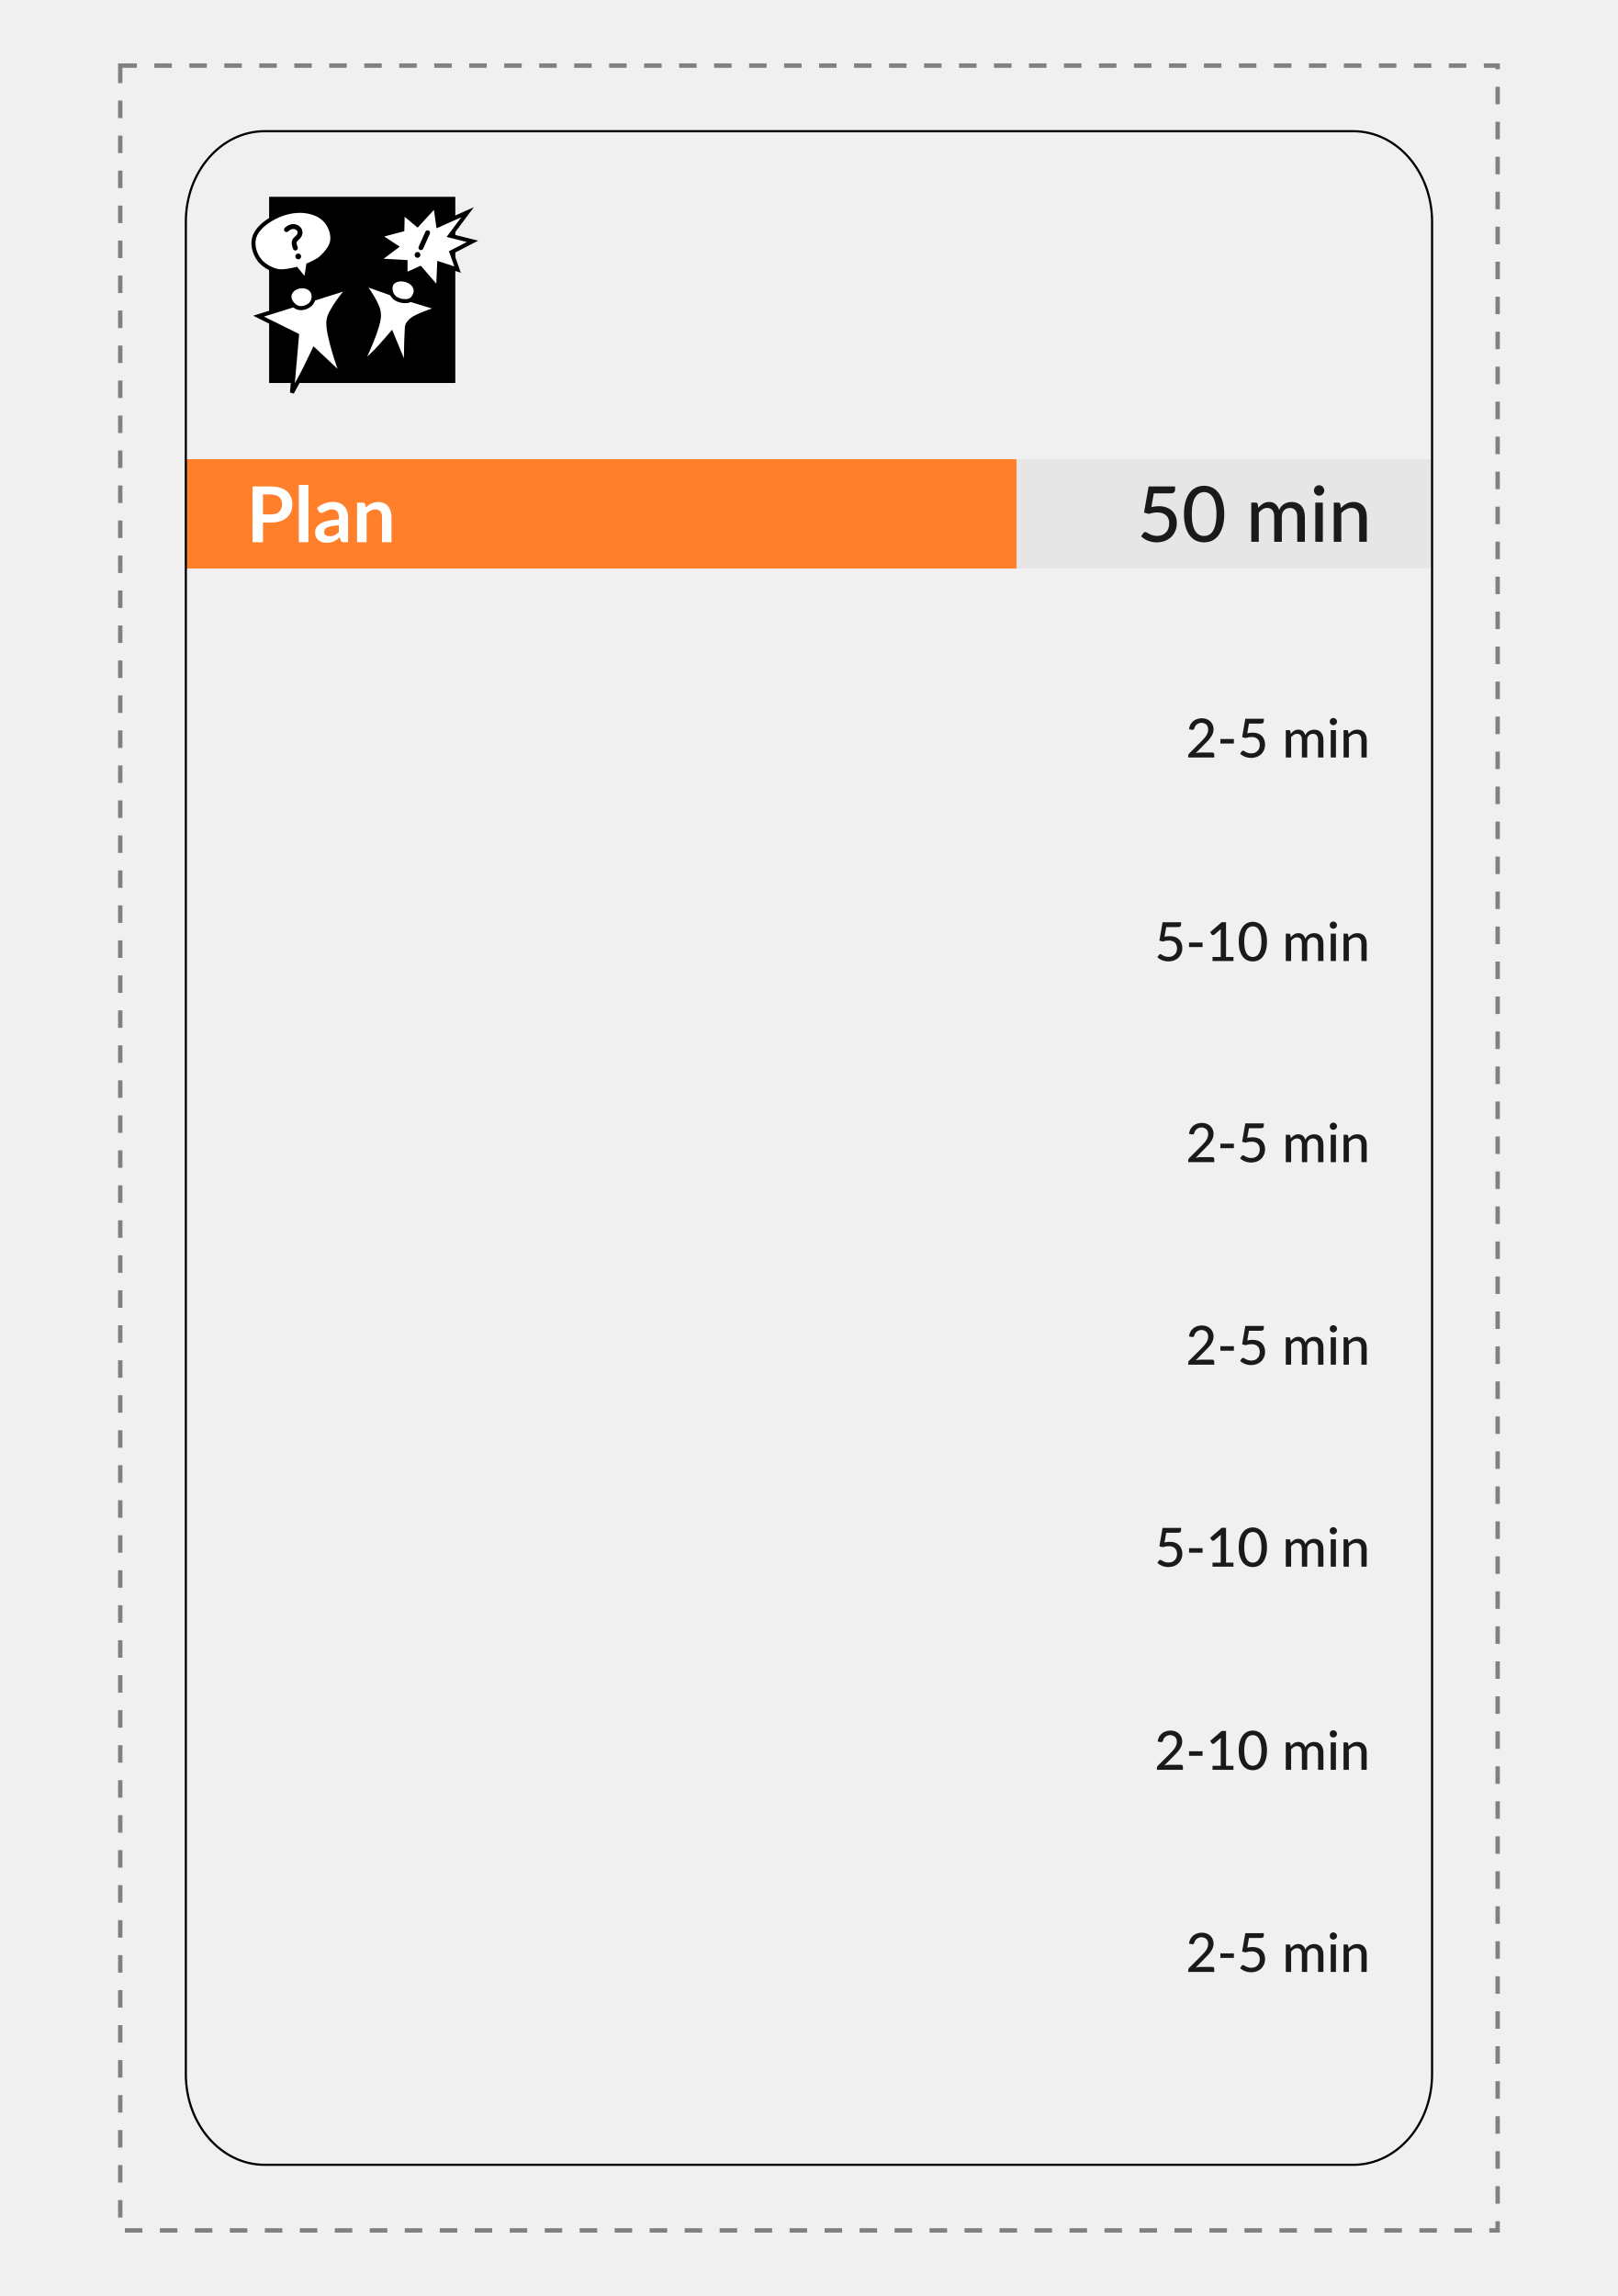
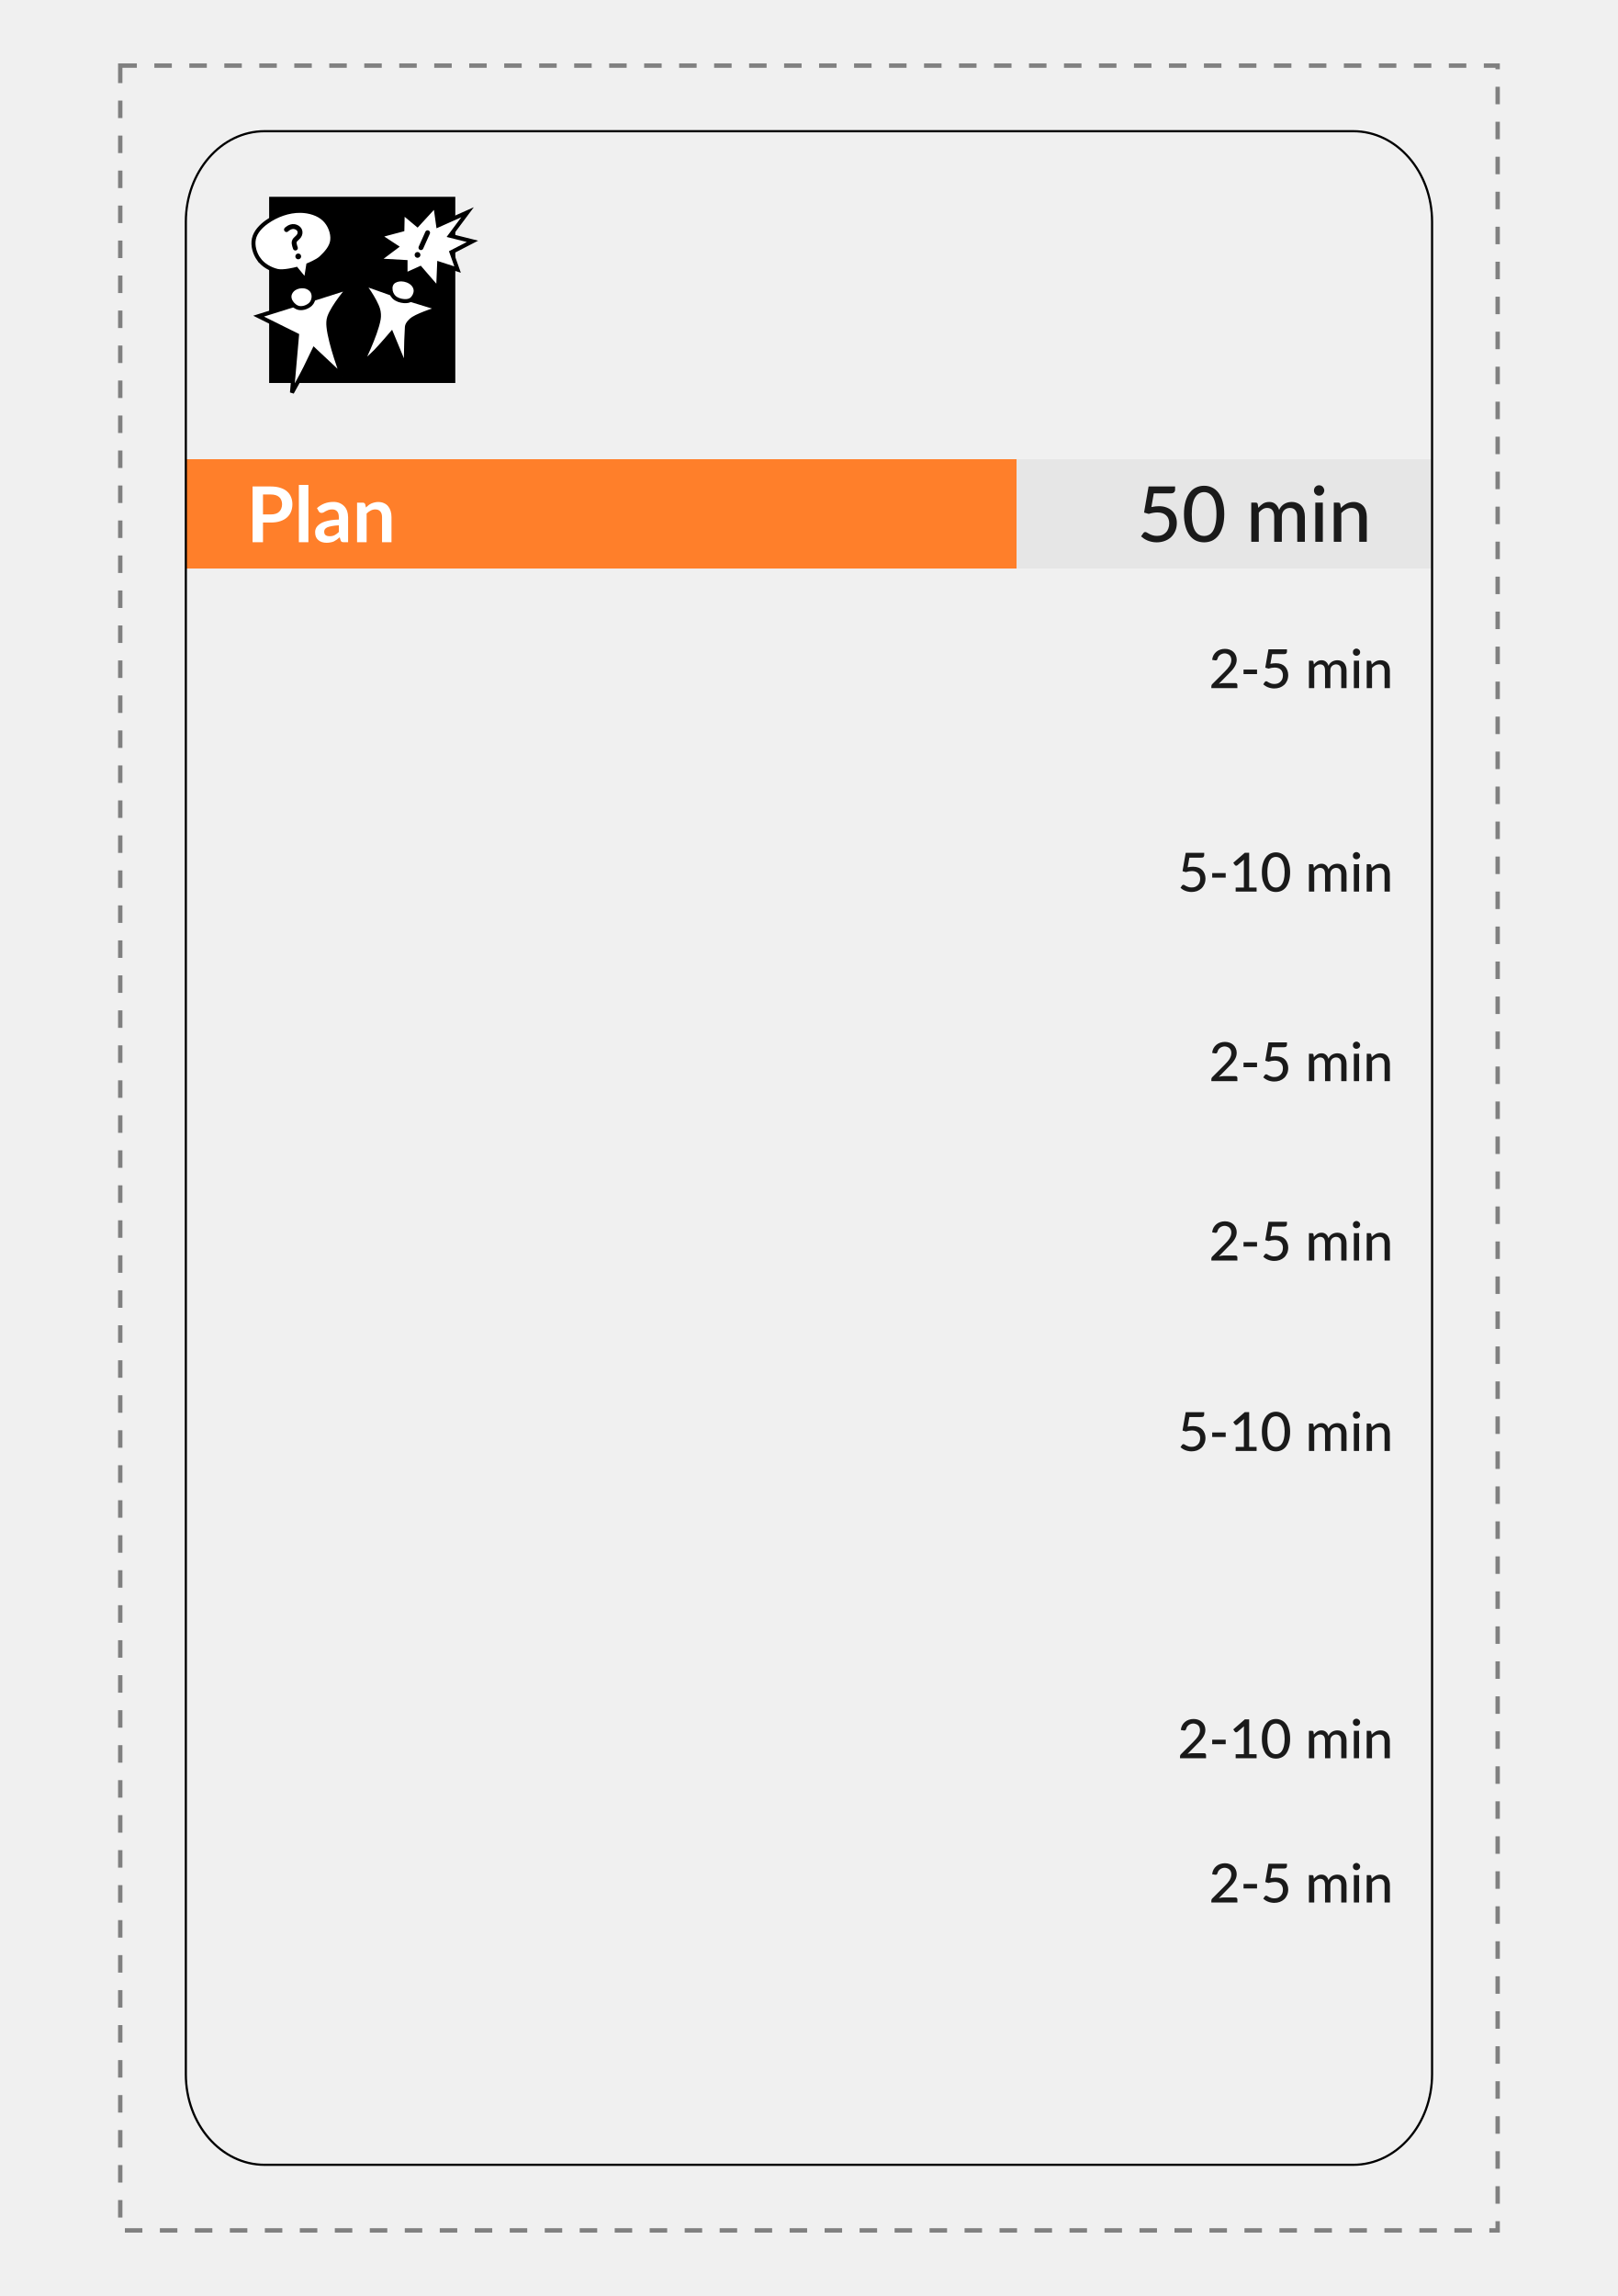
<svg xmlns="http://www.w3.org/2000/svg" xmlns:xlink="http://www.w3.org/1999/xlink" width="74mm" height="105mm" viewBox="0 0 262.205 372.047" id="svg2" version="1.1" enable-background="new">
  <defs id="defs4" />
  <g id="layer1" transform="translate(0,-680.315)" style="display:inline">
    <path style="fill:none;fill-rule:evenodd;stroke:#808080;stroke-width:0.709;stroke-linecap:butt;stroke-linejoin:miter;stroke-miterlimit:4;stroke-dasharray:2.835, 2.835;stroke-dashoffset:0;stroke-opacity:1" d="m 19.488,690.945 0,350.787 223.228,0 0,-350.787 z" id="path3350" transform="translate(4.3385302e-7,8.6660179e-6)" />
  </g>
  <g id="layer2" style="display:inline">
    <path style="fill:none;fill-opacity:1;stroke:none;stroke-width:0.709;stroke-miterlimit:4;stroke-dasharray:2.835, 2.835;stroke-dashoffset:0;stroke-opacity:1" d="m 42.884,21.259 c -7.071,0 -12.766,6.545 -12.766,14.674 l 0,38.477 201.969,0 0,-38.477 c 0,-8.129 -5.692,-14.674 -12.764,-14.674 l -176.439,0 z" id="rect4195-3" />
  </g>
  <g id="layer8" style="display:inline">
    <rect style="display:inline;fill:#ff7f2a;fill-opacity:1;stroke:none;stroke-width:1;stroke-miterlimit:4;stroke-dasharray:none;stroke-dashoffset:0;stroke-opacity:1" id="rect4178" width="134.646" height="17.717" x="30.118" y="74.409" />
-     <text xml:space="preserve" style="font-style:normal;font-weight:normal;font-size:11.25px;line-height:125%;font-family:sans-serif;letter-spacing:0px;word-spacing:0px;display:inline;fill:#000000;fill-opacity:1;stroke:none;stroke-width:1px;stroke-linecap:butt;stroke-linejoin:miter;stroke-opacity:1" x="39.935" y="87.861" id="text4180">
-       <tspan id="tspan4182" x="39.935" y="87.861" style="font-style:normal;font-variant:normal;font-weight:bold;font-stretch:normal;font-size:12.5px;font-family:Lato;-inkscape-font-specification:'Lato Bold';fill:#ffffff">Plan</tspan>
+     <text xml:space="preserve" style="font-style:normal;font-weight:normal;line-height:0%;font-family:sans-serif;letter-spacing:0px;word-spacing:0px;display:inline;fill:#000000;fill-opacity:1;stroke:none;stroke-width:1px;stroke-linecap:butt;stroke-linejoin:miter;stroke-opacity:1" x="39.935" y="87.861" id="text4180">
+       <tspan id="tspan4182" x="39.935" y="87.861" style="font-style:normal;font-variant:normal;font-weight:bold;font-stretch:normal;font-size:12.5px;line-height:1.25;font-family:Lato;-inkscape-font-specification:'Lato Bold';fill:#ffffff">Plan</tspan>
    </text>
    <rect y="74.409" x="164.764" height="17.717" width="67.323" id="rect4191" style="display:inline;fill:#e6e6e6;fill-opacity:1;stroke:none;stroke-width:1;stroke-miterlimit:4;stroke-dasharray:none;stroke-dashoffset:0;stroke-opacity:1" />
-     <text xml:space="preserve" style="font-style:normal;font-weight:normal;font-size:12.5px;line-height:125%;font-family:sans-serif;letter-spacing:0px;word-spacing:0px;fill:#1a1a1a;fill-opacity:1;stroke:none;stroke-width:1px;stroke-linecap:butt;stroke-linejoin:miter;stroke-opacity:1" x="184.268" y="87.79" id="text4193">
-       <tspan id="tspan4195" x="184.268" y="87.79" style="font-style:normal;font-variant:normal;font-weight:500;font-stretch:normal;font-size:12.5px;font-family:Lato;-inkscape-font-specification:'Lato Medium';fill:#1a1a1a">50 min</tspan>
+     <text xml:space="preserve" style="font-style:normal;font-weight:normal;line-height:0%;font-family:sans-serif;letter-spacing:0px;word-spacing:0px;fill:#1a1a1a;fill-opacity:1;stroke:none;stroke-width:1px;stroke-linecap:butt;stroke-linejoin:miter;stroke-opacity:1" x="184.268" y="87.79" id="text4193">
+       <tspan id="tspan4195" x="184.268" y="87.79" style="font-style:normal;font-variant:normal;font-weight:500;font-stretch:normal;font-size:12.5px;line-height:1.25;font-family:Lato;-inkscape-font-specification:'Lato Medium';fill:#1a1a1a">50 min</tspan>
    </text>
  </g>
  <g id="layer7">
    <path style="fill:none;fill-rule:evenodd;stroke:none;stroke-width:1px;stroke-linecap:butt;stroke-linejoin:miter;stroke-opacity:1" d="m 99.213,31.89 0,31.89 122.244,0 0,-31.89 z" id="path4300" />
-     <flowRoot xml:space="preserve" style="font-style:normal;font-weight:normal;font-size:12.5px;line-height:125%;font-family:sans-serif;letter-spacing:0px;word-spacing:0px;fill:#000000;fill-opacity:1;stroke:none;stroke-width:1px;stroke-linecap:butt;stroke-linejoin:miter;stroke-opacity:1" id="flowRoot4306" transform="translate(-3.4125e-4,6.2852)">
+     <flowRoot xml:space="preserve" style="font-style:normal;font-weight:normal;line-height:0.01%;font-family:sans-serif;letter-spacing:0px;word-spacing:0px;fill:#000000;fill-opacity:1;stroke:none;stroke-width:1px;stroke-linecap:butt;stroke-linejoin:miter;stroke-opacity:1" id="flowRoot4306" transform="translate(-3.4125e-4,6.2852)">
      <flowRegion id="flowRegion4308">
        <use x="0" y="0" xlink:href="#path4300" id="use4310" width="100%" height="100%" />
      </flowRegion>
-       <flowPara style="font-style:normal;font-variant:normal;font-weight:bold;font-stretch:normal;font-size:13.375px;font-family:Roboto;-inkscape-font-specification:'Roboto Bold';text-align:end;text-anchor:end" id="flowPara4223">Design Storyboards</flowPara>
+       <flowPara style="font-style:normal;font-variant:normal;font-weight:bold;font-stretch:normal;font-size:13.375px;line-height:1.25;font-family:Roboto;-inkscape-font-specification:'Roboto Bold';text-align:end;text-anchor:end" id="flowPara4223">Design Storyboards</flowPara>
    </flowRoot>
  </g>
  <g id="layer6" style="display:inline">
    <path style="fill:none;fill-rule:evenodd;stroke:none;stroke-width:1px;stroke-linecap:butt;stroke-linejoin:miter;stroke-opacity:1" d="m 40.748,31.89 0,31.89 53.15,0 0,-31.89 z" id="path4213" />
    <g transform="matrix(1.404847,0,0,1.404847,-345.4644,-121.8646)" id="layer33">
      <g id="g4911">
        <rect style="opacity:1;fill:#000000;fill-opacity:1;stroke:none;stroke-width:0.565;stroke-linecap:round;stroke-miterlimit:4;stroke-dasharray:none;stroke-opacity:1" id="rect4897" width="21.475" height="21.475" x="276.957" y="109.446" />
        <path style="fill:#ffffff;fill-opacity:1;stroke:#000000;stroke-width:0.465;stroke-linecap:butt;stroke-linejoin:miter;stroke-miterlimit:4;stroke-dasharray:none;stroke-opacity:1" d="m 275.74,123.211 4.433,2.202 -0.582,6.619 c 0,0 1.069,-1.913 1.539,-2.859 0.354,-0.712 1.016,-2.101 1.016,-2.101 l 3.232,3.031 c 0,0 -1.383,-3.713 -1.573,-5.662 -0.036,-0.371 -0.035,-0.763 0.086,-1.115 0.443,-1.288 2.259,-3.403 2.259,-3.403 l -5.205,1.659 z" id="path4861" />
        <path style="fill:#ffffff;fill-opacity:1;stroke:#000000;stroke-width:0.465;stroke-linecap:butt;stroke-linejoin:miter;stroke-miterlimit:4;stroke-dasharray:none;stroke-opacity:1" d="m 279.487,121.581 c -0.148,-0.229 -0.225,-0.533 -0.172,-0.801 0.059,-0.296 0.264,-0.576 0.515,-0.744 0.341,-0.227 0.796,-0.317 1.201,-0.257 0.312,0.046 0.631,0.212 0.829,0.458 0.168,0.209 0.245,0.504 0.229,0.772 -0.019,0.306 -0.141,0.637 -0.368,0.843 -0.335,0.304 -0.844,0.492 -1.29,0.421 -0.385,-0.062 -0.732,-0.364 -0.944,-0.691 z" id="path4859" />
        <path style="fill:#ffffff;fill-opacity:1;stroke:#000000;stroke-width:0.465;stroke-linecap:butt;stroke-linejoin:miter;stroke-miterlimit:4;stroke-dasharray:none;stroke-opacity:1" d="m 287.816,119.455 4.287,1.517 4.408,1.355 c 0,0 -2.038,0.618 -2.932,1.173 -0.292,0.181 -0.705,0.607 -0.728,0.95 -0.131,1.972 -0.121,4.772 -0.121,4.772 l -1.658,-4.004 c 0,0 -1.214,1.418 -1.8,2.022 -0.594,0.612 -1.719,1.598 -1.719,1.598 0,0 1.729,-3.435 2.042,-5.298 0.057,-0.339 0.034,-0.761 -0.061,-1.092 -0.326,-1.135 -1.719,-2.993 -1.719,-2.993 z" id="path4865" />
        <path style="fill:#ffffff;fill-opacity:1;stroke:#000000;stroke-width:0.465;stroke-linecap:butt;stroke-linejoin:miter;stroke-miterlimit:4;stroke-dasharray:none;stroke-opacity:1" d="m 290.95,120.042 c -0.006,-0.258 0.079,-0.547 0.263,-0.728 0.254,-0.249 0.655,-0.353 1.011,-0.344 0.457,0.011 0.944,0.19 1.274,0.506 0.214,0.204 0.369,0.513 0.364,0.809 -0.006,0.368 -0.198,0.761 -0.485,0.991 -0.227,0.182 -0.559,0.223 -0.849,0.202 -0.419,-0.03 -0.873,-0.17 -1.173,-0.465 -0.25,-0.246 -0.396,-0.62 -0.404,-0.971 z" id="path4863" />
        <path style="fill:#ffffff;fill-opacity:1;stroke:#000000;stroke-width:0.465;stroke-linecap:butt;stroke-linejoin:miter;stroke-miterlimit:4;stroke-dasharray:none;stroke-opacity:1" d="m 275.764,116.645 c -0.469,-0.654 -0.731,-1.558 -0.566,-2.346 0.167,-0.796 0.815,-1.469 1.476,-1.941 1.115,-0.797 2.532,-1.315 3.903,-1.294 0.983,0.015 2.073,0.318 2.77,1.011 0.602,0.598 0.981,1.542 0.89,2.386 -0.087,0.805 -0.724,1.489 -1.314,2.042 -0.405,0.38 -1.456,0.809 -1.456,0.809 l -0.283,1.8 -1.092,-1.335 c 0,0 -1.472,0.39 -2.184,0.222 -0.823,-0.194 -1.651,-0.668 -2.143,-1.355 z" id="path4867" />
        <path style="fill:#ffffff;fill-opacity:1;stroke:#000000;stroke-width:0.465;stroke-linecap:butt;stroke-linejoin:miter;stroke-miterlimit:4;stroke-dasharray:none;stroke-opacity:1" d="m 299.848,111.225 -2.022,2.71 2.588,0.647 -2.427,1.254 0.708,2.002 -2.123,-0.688 -0.121,2.912 -2.063,-2.386 -1.699,0.768 0,-1.476 -3.175,-0.182 2.103,-1.577 -1.941,-1.274 2.649,-0.708 0.041,-1.962 1.699,1.416 2.063,-2.245 0.324,2.305 z" id="path4869" />
        <path style="fill:none;stroke:#000000;stroke-width:0.565;stroke-linecap:round;stroke-linejoin:miter;stroke-miterlimit:4;stroke-dasharray:none;stroke-opacity:1" d="m 278.959,113.227 c 0,0 0.412,-0.415 0.89,-0.344 0.353,0.053 0.731,0.318 0.667,0.768 -0.073,0.512 -0.587,0.601 -0.667,0.991 -0.049,0.237 0.136,0.714 0.136,0.714" id="path4871" />
        <path style="fill:none;stroke:#000000;stroke-width:0.565;stroke-linecap:round;stroke-linejoin:miter;stroke-miterlimit:4;stroke-dasharray:none;stroke-opacity:1" d="m 295.237,113.591 -0.768,1.719" id="path4878" />
        <circle style="opacity:1;fill:#000000;fill-opacity:1;stroke:none;stroke-width:0.393;stroke-linecap:round;stroke-miterlimit:4;stroke-dasharray:none;stroke-opacity:1" id="path4880" cx="294.074" cy="116.149" r="0.334" />
        <circle style="opacity:1;fill:#000000;fill-opacity:1;stroke:none;stroke-width:0.393;stroke-linecap:round;stroke-miterlimit:4;stroke-dasharray:none;stroke-opacity:1" id="path4880-5" cx="280.314" cy="116.321" r="0.334" />
      </g>
    </g>
  </g>
  <g id="layer5" style="display:inline">
    <rect style="fill:none;fill-opacity:1;stroke:#000000;stroke-width:0.354;stroke-miterlimit:4;stroke-dasharray:none;stroke-dashoffset:0;stroke-opacity:1" id="rect4187" width="201.969" height="329.528" x="30.118" y="21.26" ry="14.674" rx="12.764" />
  </g>
  <g id="layer9">
-     <text xml:space="preserve" style="font-style:normal;font-weight:normal;font-size:12.5px;line-height:125%;font-family:sans-serif;letter-spacing:0px;word-spacing:0px;fill:#000000;fill-opacity:1;stroke:none;stroke-width:1px;stroke-linecap:butt;stroke-linejoin:miter;stroke-opacity:1" x="-62.225" y="132.692" id="text6165">
-       <tspan id="tspan6167" x="-62.225" y="132.692" />
+     <text xml:space="preserve" style="font-style:normal;font-weight:normal;line-height:0%;font-family:sans-serif;letter-spacing:0px;word-spacing:0px;fill:#000000;fill-opacity:1;stroke:none;stroke-width:1px;stroke-linecap:butt;stroke-linejoin:miter;stroke-opacity:1" x="-62.225" y="132.692" id="text6165">
+       <tspan id="tspan6167" x="-62.225" y="132.692" style="font-size:12.5px;line-height:1.25"> </tspan>
    </text>
-     <path style="fill:none;fill-rule:evenodd;stroke:none;stroke-width:1px;stroke-linecap:butt;stroke-linejoin:miter;stroke-opacity:1" d="m 40.748,102.756 0,237.402 143.504,0 0,-237.402 -143.504,0" id="path4245" />
-     <flowRoot xml:space="preserve" style="font-style:normal;font-weight:normal;font-size:8.75px;line-height:125%;font-family:sans-serif;letter-spacing:0px;word-spacing:0px;fill:#000000;fill-opacity:1;stroke:none;stroke-width:1px;stroke-linecap:butt;stroke-linejoin:miter;stroke-opacity:1" id="flowRoot4251">
-       <flowRegion id="flowRegion4253">
+     <path style="fill:none;fill-rule:evenodd;stroke:none;stroke-width:1.094px;stroke-linecap:butt;stroke-linejoin:miter;stroke-opacity:1" d="M 33.717,94.318 V 340.157 H 199.721 V 94.318 H 33.717" id="path4245" />
+     <flowRoot xml:space="preserve" style="font-style:normal;font-weight:normal;line-height:0.85;font-family:sans-serif;letter-spacing:0px;word-spacing:0px;fill:#000000;fill-opacity:1;stroke:none;stroke-width:1px;stroke-linecap:butt;stroke-linejoin:miter;stroke-opacity:1" id="flowRoot4251">
+       <flowRegion id="flowRegion4253" style="line-height:0.85">
        <use x="0" y="0" xlink:href="#path4245" id="use4255" width="100%" height="100%" />
      </flowRegion>
-       <flowPara id="flowPara4257" style="font-style:normal;font-variant:normal;font-weight:bold;font-stretch:normal;font-family:Roboto;-inkscape-font-specification:'Roboto Bold';fill:#999999;fill-opacity:1">Etapes</flowPara>
-       <flowPara style="font-style:normal;font-variant:normal;font-weight:normal;font-stretch:normal;font-family:Lato;-inkscape-font-specification:Lato;fill:#1a1a1a;fill-opacity:1" id="flowPara4369">Clarifier l'objectif de la collaboration (utiliser les neuf raisons si nécessaire)</flowPara>
-       <flowPara style="font-style:normal;font-variant:normal;font-weight:normal;font-stretch:normal;font-family:Lato;-inkscape-font-specification:Lato;fill:#1a1a1a;fill-opacity:1" id="flowPara4368" />
-       <flowPara style="font-style:normal;font-variant:normal;font-weight:normal;font-stretch:normal;font-family:Lato;-inkscape-font-specification:Lato;fill:#1a1a1a;fill-opacity:1" id="flowPara4370">Évaluez l'approche standard que vous utiliseriez normalement pour cette session.</flowPara>
-       <flowPara style="font-style:normal;font-variant:normal;font-weight:normal;font-stretch:normal;font-family:Lato;-inkscape-font-specification:Lato;fill:#1a1a1a;fill-opacity:1" id="flowPara4372" />
-       <flowPara style="font-style:normal;font-variant:normal;font-weight:normal;font-stretch:normal;font-family:Lato;-inkscape-font-specification:Lato;fill:#1a1a1a;fill-opacity:1" id="flowPara4374">Réexaminer et renforcer l'énoncé de l'objectif si nécessaire</flowPara>
-       <flowPara style="font-style:normal;font-variant:normal;font-weight:normal;font-stretch:normal;font-family:Lato;-inkscape-font-specification:Lato;fill:#1a1a1a;fill-opacity:1" id="flowPara4376" />
-       <flowPara style="font-style:normal;font-variant:normal;font-weight:normal;font-stretch:normal;font-family:Lato;-inkscape-font-specification:Lato;fill:#1a1a1a;fill-opacity:1" id="flowPara4378">Réexaminer et décider qui doit participer ou être impliqué</flowPara>
-       <flowPara style="font-style:normal;font-variant:normal;font-weight:normal;font-stretch:normal;font-family:Lato;-inkscape-font-specification:Lato;fill:#1a1a1a;fill-opacity:1" id="flowPara4380" />
-       <flowPara style="font-style:normal;font-variant:normal;font-weight:normal;font-stretch:normal;font-family:Lato;-inkscape-font-specification:Lato;fill:#1a1a1a;fill-opacity:1" id="flowPara4382">Brainstorm sur les microstructures qui pourraient permettre d'atteindre l'objectif fixé</flowPara>
-       <flowPara style="font-style:normal;font-variant:normal;font-weight:normal;font-stretch:normal;font-family:Lato;-inkscape-font-specification:Lato;fill:#1a1a1a;fill-opacity:1" id="flowPara4384" />
-       <flowPara style="font-style:normal;font-variant:normal;font-weight:normal;font-stretch:normal;font-family:Lato;-inkscape-font-specification:Lato;fill:#1a1a1a;fill-opacity:1" id="flowPara4386">Sélectionner les meilleures microstructures</flowPara>
-       <flowPara style="font-style:normal;font-variant:normal;font-weight:normal;font-stretch:normal;font-family:Lato;-inkscape-font-specification:Lato;fill:#1a1a1a;fill-opacity:1" id="flowPara4394">(en choisir un plus une sauvegarde)</flowPara>
-       <flowPara style="font-style:normal;font-variant:normal;font-weight:normal;font-stretch:normal;font-family:Lato;-inkscape-font-specification:Lato;fill:#1a1a1a;fill-opacity:1" id="flowPara4388" />
-       <flowPara style="font-style:normal;font-variant:normal;font-weight:normal;font-stretch:normal;font-family:Lato;-inkscape-font-specification:Lato;fill:#1a1a1a;fill-opacity:1" id="flowPara4390">Déterminer les questions et le processus que vous utiliserez pour évaluer votre projet</flowPara>
+       <flowPara id="flowPara4257" style="font-style:normal;font-variant:normal;font-weight:bold;font-stretch:normal;font-size:8.75px;font-family:Roboto;-inkscape-font-specification:'Roboto Bold';fill:#999999;fill-opacity:1;line-height:0.85">Etapes</flowPara>
+       <flowPara style="font-style:normal;font-variant:normal;font-weight:normal;font-stretch:normal;font-size:8.75px;font-family:Lato;-inkscape-font-specification:Lato;fill:#1a1a1a;fill-opacity:1;line-height:0.85" id="flowPara4369">Clarifier l'objectif de la collaboration (utiliser les neuf raisons si nécessaire)</flowPara>
+       <flowPara style="font-style:normal;font-variant:normal;font-weight:normal;font-stretch:normal;font-size:8.75px;font-family:Lato;-inkscape-font-specification:Lato;fill:#1a1a1a;fill-opacity:1;line-height:0.85" id="flowPara4368"> </flowPara>
+       <flowPara style="font-style:normal;font-variant:normal;font-weight:normal;font-stretch:normal;font-size:8.75px;font-family:Lato;-inkscape-font-specification:Lato;fill:#1a1a1a;fill-opacity:1;line-height:0.85" id="flowPara4370">Évaluez l'approche standard que vous utiliseriez normalement pour cette session.</flowPara>
+       <flowPara style="font-style:normal;font-variant:normal;font-weight:normal;font-stretch:normal;font-size:8.75px;font-family:Lato;-inkscape-font-specification:Lato;fill:#1a1a1a;fill-opacity:1;line-height:0.85" id="flowPara4372"> </flowPara>
+       <flowPara style="font-style:normal;font-variant:normal;font-weight:normal;font-stretch:normal;font-size:8.75px;font-family:Lato;-inkscape-font-specification:Lato;fill:#1a1a1a;fill-opacity:1;line-height:0.85" id="flowPara4374">Réexaminer et renforcer l'énoncé de l'objectif si nécessaire</flowPara>
+       <flowPara style="font-style:normal;font-variant:normal;font-weight:normal;font-stretch:normal;font-size:8.75px;font-family:Lato;-inkscape-font-specification:Lato;fill:#1a1a1a;fill-opacity:1;line-height:0.85" id="flowPara4376"> </flowPara>
+       <flowPara style="font-style:normal;font-variant:normal;font-weight:normal;font-stretch:normal;font-size:8.75px;font-family:Lato;-inkscape-font-specification:Lato;fill:#1a1a1a;fill-opacity:1;line-height:0.85" id="flowPara4378">Réexaminer et décider qui doit participer ou être impliqué</flowPara>
+       <flowPara style="font-style:normal;font-variant:normal;font-weight:normal;font-stretch:normal;font-size:8.75px;font-family:Lato;-inkscape-font-specification:Lato;fill:#1a1a1a;fill-opacity:1;line-height:0.85" id="flowPara4380"> </flowPara>
+       <flowPara style="font-style:normal;font-variant:normal;font-weight:normal;font-stretch:normal;font-size:8.75px;font-family:Lato;-inkscape-font-specification:Lato;fill:#1a1a1a;fill-opacity:1;line-height:0.85" id="flowPara4382">Brainstorm sur les microstructures qui pourraient permettre d'atteindre l'objectif fixé</flowPara>
+       <flowPara style="font-style:normal;font-variant:normal;font-weight:normal;font-stretch:normal;font-size:8.75px;font-family:Lato;-inkscape-font-specification:Lato;fill:#1a1a1a;fill-opacity:1;line-height:0.85" id="flowPara4384"> </flowPara>
+       <flowPara style="font-style:normal;font-variant:normal;font-weight:normal;font-stretch:normal;font-size:8.75px;font-family:Lato;-inkscape-font-specification:Lato;fill:#1a1a1a;fill-opacity:1;line-height:0.85" id="flowPara4386">Sélectionner les meilleures microstructures</flowPara>
+       <flowPara style="font-style:normal;font-variant:normal;font-weight:normal;font-stretch:normal;font-size:8.75px;font-family:Lato;-inkscape-font-specification:Lato;fill:#1a1a1a;fill-opacity:1;line-height:0.85" id="flowPara4394">(en choisir un plus une sauvegarde)</flowPara>
+       <flowPara style="font-style:normal;font-variant:normal;font-weight:normal;font-stretch:normal;font-size:8.75px;font-family:Lato;-inkscape-font-specification:Lato;fill:#1a1a1a;fill-opacity:1;line-height:0.85" id="flowPara4388"> </flowPara>
+       <flowPara style="font-style:normal;font-variant:normal;font-weight:normal;font-stretch:normal;font-size:8.75px;font-family:Lato;-inkscape-font-specification:Lato;fill:#1a1a1a;fill-opacity:1;line-height:0.85" id="flowPara4390">Déterminer les questions et le processus que vous utiliserez pour évaluer votre projet</flowPara>
    </flowRoot>
-     <text xml:space="preserve" style="font-style:normal;font-weight:normal;font-size:8.75px;line-height:125%;font-family:sans-serif;letter-spacing:0px;word-spacing:0px;fill:#000000;fill-opacity:1;stroke:none;stroke-width:1px;stroke-linecap:butt;stroke-linejoin:miter;stroke-opacity:1" x="93.898" y="183.547" id="text4267">
-       <tspan id="tspan4269" x="93.898" y="183.547" />
+     <text xml:space="preserve" style="font-style:normal;font-weight:normal;line-height:0%;font-family:sans-serif;letter-spacing:0px;word-spacing:0px;fill:#000000;fill-opacity:1;stroke:none;stroke-width:1px;stroke-linecap:butt;stroke-linejoin:miter;stroke-opacity:1" x="93.898" y="183.547" id="text4267">
+       <tspan id="tspan4269" x="93.898" y="183.547" style="font-size:8.75px;line-height:1.25"> </tspan>
    </text>
  </g>
  <g id="layer4" style="display:inline">
-     <text xml:space="preserve" style="font-style:normal;font-weight:normal;font-size:8.75px;line-height:125%;font-family:sans-serif;letter-spacing:0px;word-spacing:0px;fill:#1a1a1a;fill-opacity:1;stroke:none;stroke-width:1px;stroke-linecap:butt;stroke-linejoin:miter;stroke-opacity:1" x="192.174" y="188.315" id="text4197">
-       <tspan id="tspan4199" x="192.174" y="188.315" style="font-style:normal;font-variant:normal;font-weight:500;font-stretch:normal;font-family:Lato;-inkscape-font-specification:'Lato Medium';fill:#1a1a1a">2-5 min</tspan>
+     <text xml:space="preserve" style="font-style:normal;font-weight:normal;line-height:0%;font-family:sans-serif;letter-spacing:0px;word-spacing:0px;fill:#1a1a1a;fill-opacity:1;stroke:none;stroke-width:1px;stroke-linecap:butt;stroke-linejoin:miter;stroke-opacity:1" x="195.924" y="175.19" id="text4197">
+       <tspan id="tspan4199" x="195.924" y="175.19" style="font-style:normal;font-variant:normal;font-weight:500;font-stretch:normal;font-size:8.75px;line-height:1.25;font-family:Lato;-inkscape-font-specification:'Lato Medium';fill:#1a1a1a">2-5 min</tspan>
    </text>
-     <text id="text4227" y="122.749" x="192.174" style="font-style:normal;font-weight:normal;font-size:8.75px;line-height:125%;font-family:sans-serif;letter-spacing:0px;word-spacing:0px;fill:#1a1a1a;fill-opacity:1;stroke:none;stroke-width:1px;stroke-linecap:butt;stroke-linejoin:miter;stroke-opacity:1" xml:space="preserve">
-       <tspan style="font-style:normal;font-variant:normal;font-weight:500;font-stretch:normal;font-family:Lato;-inkscape-font-specification:'Lato Medium';fill:#1a1a1a" y="122.749" x="192.174" id="tspan4229">2-5 min</tspan>
+     <text id="text4227" y="111.499" x="195.924" style="font-style:normal;font-weight:normal;line-height:0%;font-family:sans-serif;letter-spacing:0px;word-spacing:0px;fill:#1a1a1a;fill-opacity:1;stroke:none;stroke-width:1px;stroke-linecap:butt;stroke-linejoin:miter;stroke-opacity:1" xml:space="preserve">
+       <tspan style="font-style:normal;font-variant:normal;font-weight:500;font-stretch:normal;font-size:8.75px;line-height:1.25;font-family:Lato;-inkscape-font-specification:'Lato Medium';fill:#1a1a1a" y="111.499" x="195.924" id="tspan4229">2-5 min</tspan>
    </text>
-     <text id="text4231" y="155.727" x="187.099" style="font-style:normal;font-weight:normal;font-size:8.75px;line-height:125%;font-family:sans-serif;letter-spacing:0px;word-spacing:0px;fill:#1a1a1a;fill-opacity:1;stroke:none;stroke-width:1px;stroke-linecap:butt;stroke-linejoin:miter;stroke-opacity:1" xml:space="preserve">
-       <tspan style="font-style:normal;font-variant:normal;font-weight:500;font-stretch:normal;font-family:Lato;-inkscape-font-specification:'Lato Medium';fill:#1a1a1a" y="155.727" x="187.099" id="tspan4233">5-10 min</tspan>
+     <text id="text4231" y="144.477" x="190.849" style="font-style:normal;font-weight:normal;line-height:0%;font-family:sans-serif;letter-spacing:0px;word-spacing:0px;fill:#1a1a1a;fill-opacity:1;stroke:none;stroke-width:1px;stroke-linecap:butt;stroke-linejoin:miter;stroke-opacity:1" xml:space="preserve">
+       <tspan style="font-style:normal;font-variant:normal;font-weight:500;font-stretch:normal;font-size:8.75px;line-height:1.25;font-family:Lato;-inkscape-font-specification:'Lato Medium';fill:#1a1a1a" y="144.477" x="190.849" id="tspan4233">5-10 min</tspan>
    </text>
-     <text id="text4235" y="221.138" x="192.174" style="font-style:normal;font-weight:normal;font-size:8.75px;line-height:125%;font-family:sans-serif;letter-spacing:0px;word-spacing:0px;fill:#1a1a1a;fill-opacity:1;stroke:none;stroke-width:1px;stroke-linecap:butt;stroke-linejoin:miter;stroke-opacity:1" xml:space="preserve">
-       <tspan style="font-style:normal;font-variant:normal;font-weight:500;font-stretch:normal;font-family:Lato;-inkscape-font-specification:'Lato Medium';fill:#1a1a1a" y="221.138" x="192.174" id="tspan4237">2-5 min</tspan>
+     <text id="text4235" y="204.263" x="195.924" style="font-style:normal;font-weight:normal;line-height:0%;font-family:sans-serif;letter-spacing:0px;word-spacing:0px;fill:#1a1a1a;fill-opacity:1;stroke:none;stroke-width:1px;stroke-linecap:butt;stroke-linejoin:miter;stroke-opacity:1" xml:space="preserve">
+       <tspan style="font-style:normal;font-variant:normal;font-weight:500;font-stretch:normal;font-size:8.75px;line-height:1.25;font-family:Lato;-inkscape-font-specification:'Lato Medium';fill:#1a1a1a" y="204.263" x="195.924" id="tspan4237">2-5 min</tspan>
    </text>
    <path style="fill:none;fill-rule:evenodd;stroke:none;stroke-width:1px;stroke-linecap:butt;stroke-linejoin:miter;stroke-opacity:1" d="m 194.882,102.756 0,237.402 26.575,0 0,-237.402 z" id="path4239" />
-     <text id="text4225" y="253.867" x="187.099" style="font-style:normal;font-weight:normal;font-size:8.75px;line-height:125%;font-family:sans-serif;letter-spacing:0px;word-spacing:0px;fill:#1a1a1a;fill-opacity:1;stroke:none;stroke-width:1px;stroke-linecap:butt;stroke-linejoin:miter;stroke-opacity:1" xml:space="preserve">
-       <tspan style="font-style:normal;font-variant:normal;font-weight:500;font-stretch:normal;font-family:Lato;-inkscape-font-specification:'Lato Medium';fill:#1a1a1a" y="253.867" x="187.099" id="tspan4227">5-10 min</tspan>
+     <text id="text4225" y="235.117" x="190.849" style="font-style:normal;font-weight:normal;line-height:0%;font-family:sans-serif;letter-spacing:0px;word-spacing:0px;fill:#1a1a1a;fill-opacity:1;stroke:none;stroke-width:1px;stroke-linecap:butt;stroke-linejoin:miter;stroke-opacity:1" xml:space="preserve">
+       <tspan style="font-style:normal;font-variant:normal;font-weight:500;font-stretch:normal;font-size:8.75px;line-height:1.25;font-family:Lato;-inkscape-font-specification:'Lato Medium';fill:#1a1a1a" y="235.117" x="190.849" id="tspan4227">5-10 min</tspan>
    </text>
-     <text xml:space="preserve" style="font-style:normal;font-weight:normal;font-size:8.75px;line-height:125%;font-family:sans-serif;letter-spacing:0px;word-spacing:0px;fill:#1a1a1a;fill-opacity:1;stroke:none;stroke-width:1px;stroke-linecap:butt;stroke-linejoin:miter;stroke-opacity:1" x="187.099" y="286.78" id="text4373">
-       <tspan id="tspan4375" x="187.099" y="286.78" style="font-style:normal;font-variant:normal;font-weight:500;font-stretch:normal;font-family:Lato;-inkscape-font-specification:'Lato Medium';fill:#1a1a1a">2-10 min</tspan>
+     <text xml:space="preserve" style="font-style:normal;font-weight:normal;line-height:0%;font-family:sans-serif;letter-spacing:0px;word-spacing:0px;fill:#1a1a1a;fill-opacity:1;stroke:none;stroke-width:1px;stroke-linecap:butt;stroke-linejoin:miter;stroke-opacity:1" x="190.849" y="284.905" id="text4373">
+       <tspan id="tspan4375" x="190.849" y="284.905" style="font-style:normal;font-variant:normal;font-weight:500;font-stretch:normal;font-size:8.75px;line-height:1.25;font-family:Lato;-inkscape-font-specification:'Lato Medium';fill:#1a1a1a">2-10 min</tspan>
    </text>
-     <text id="text4398" y="319.53" x="192.174" style="font-style:normal;font-weight:normal;font-size:8.75px;line-height:125%;font-family:sans-serif;letter-spacing:0px;word-spacing:0px;fill:#1a1a1a;fill-opacity:1;stroke:none;stroke-width:1px;stroke-linecap:butt;stroke-linejoin:miter;stroke-opacity:1" xml:space="preserve">
-       <tspan style="font-style:normal;font-variant:normal;font-weight:500;font-stretch:normal;font-family:Lato;-inkscape-font-specification:'Lato Medium';fill:#1a1a1a" y="319.53" x="192.174" id="tspan4400">2-5 min</tspan>
+     <text id="text4398" y="308.28" x="195.924" style="font-style:normal;font-weight:normal;line-height:0%;font-family:sans-serif;letter-spacing:0px;word-spacing:0px;fill:#1a1a1a;fill-opacity:1;stroke:none;stroke-width:1px;stroke-linecap:butt;stroke-linejoin:miter;stroke-opacity:1" xml:space="preserve">
+       <tspan style="font-style:normal;font-variant:normal;font-weight:500;font-stretch:normal;font-size:8.75px;line-height:1.25;font-family:Lato;-inkscape-font-specification:'Lato Medium';fill:#1a1a1a" y="308.28" x="195.924" id="tspan4400">2-5 min</tspan>
    </text>
  </g>
-   <text xml:space="preserve" style="font-style:normal;font-weight:normal;font-size:8.75px;line-height:125%;font-family:sans-serif;letter-spacing:0px;word-spacing:0px;fill:#000000;fill-opacity:1;stroke:none;stroke-width:1px;stroke-linecap:butt;stroke-linejoin:miter;stroke-opacity:1" x="293.096" y="257.142" id="text4321">
-     <tspan id="tspan4323" x="293.096" y="257.142" />
+   <text xml:space="preserve" style="font-style:normal;font-weight:normal;line-height:0%;font-family:sans-serif;letter-spacing:0px;word-spacing:0px;fill:#000000;fill-opacity:1;stroke:none;stroke-width:1px;stroke-linecap:butt;stroke-linejoin:miter;stroke-opacity:1" x="293.096" y="257.142" id="text4321">
+     <tspan id="tspan4323" x="293.096" y="257.142" style="font-size:8.75px;line-height:1.25"> </tspan>
  </text>
</svg>
